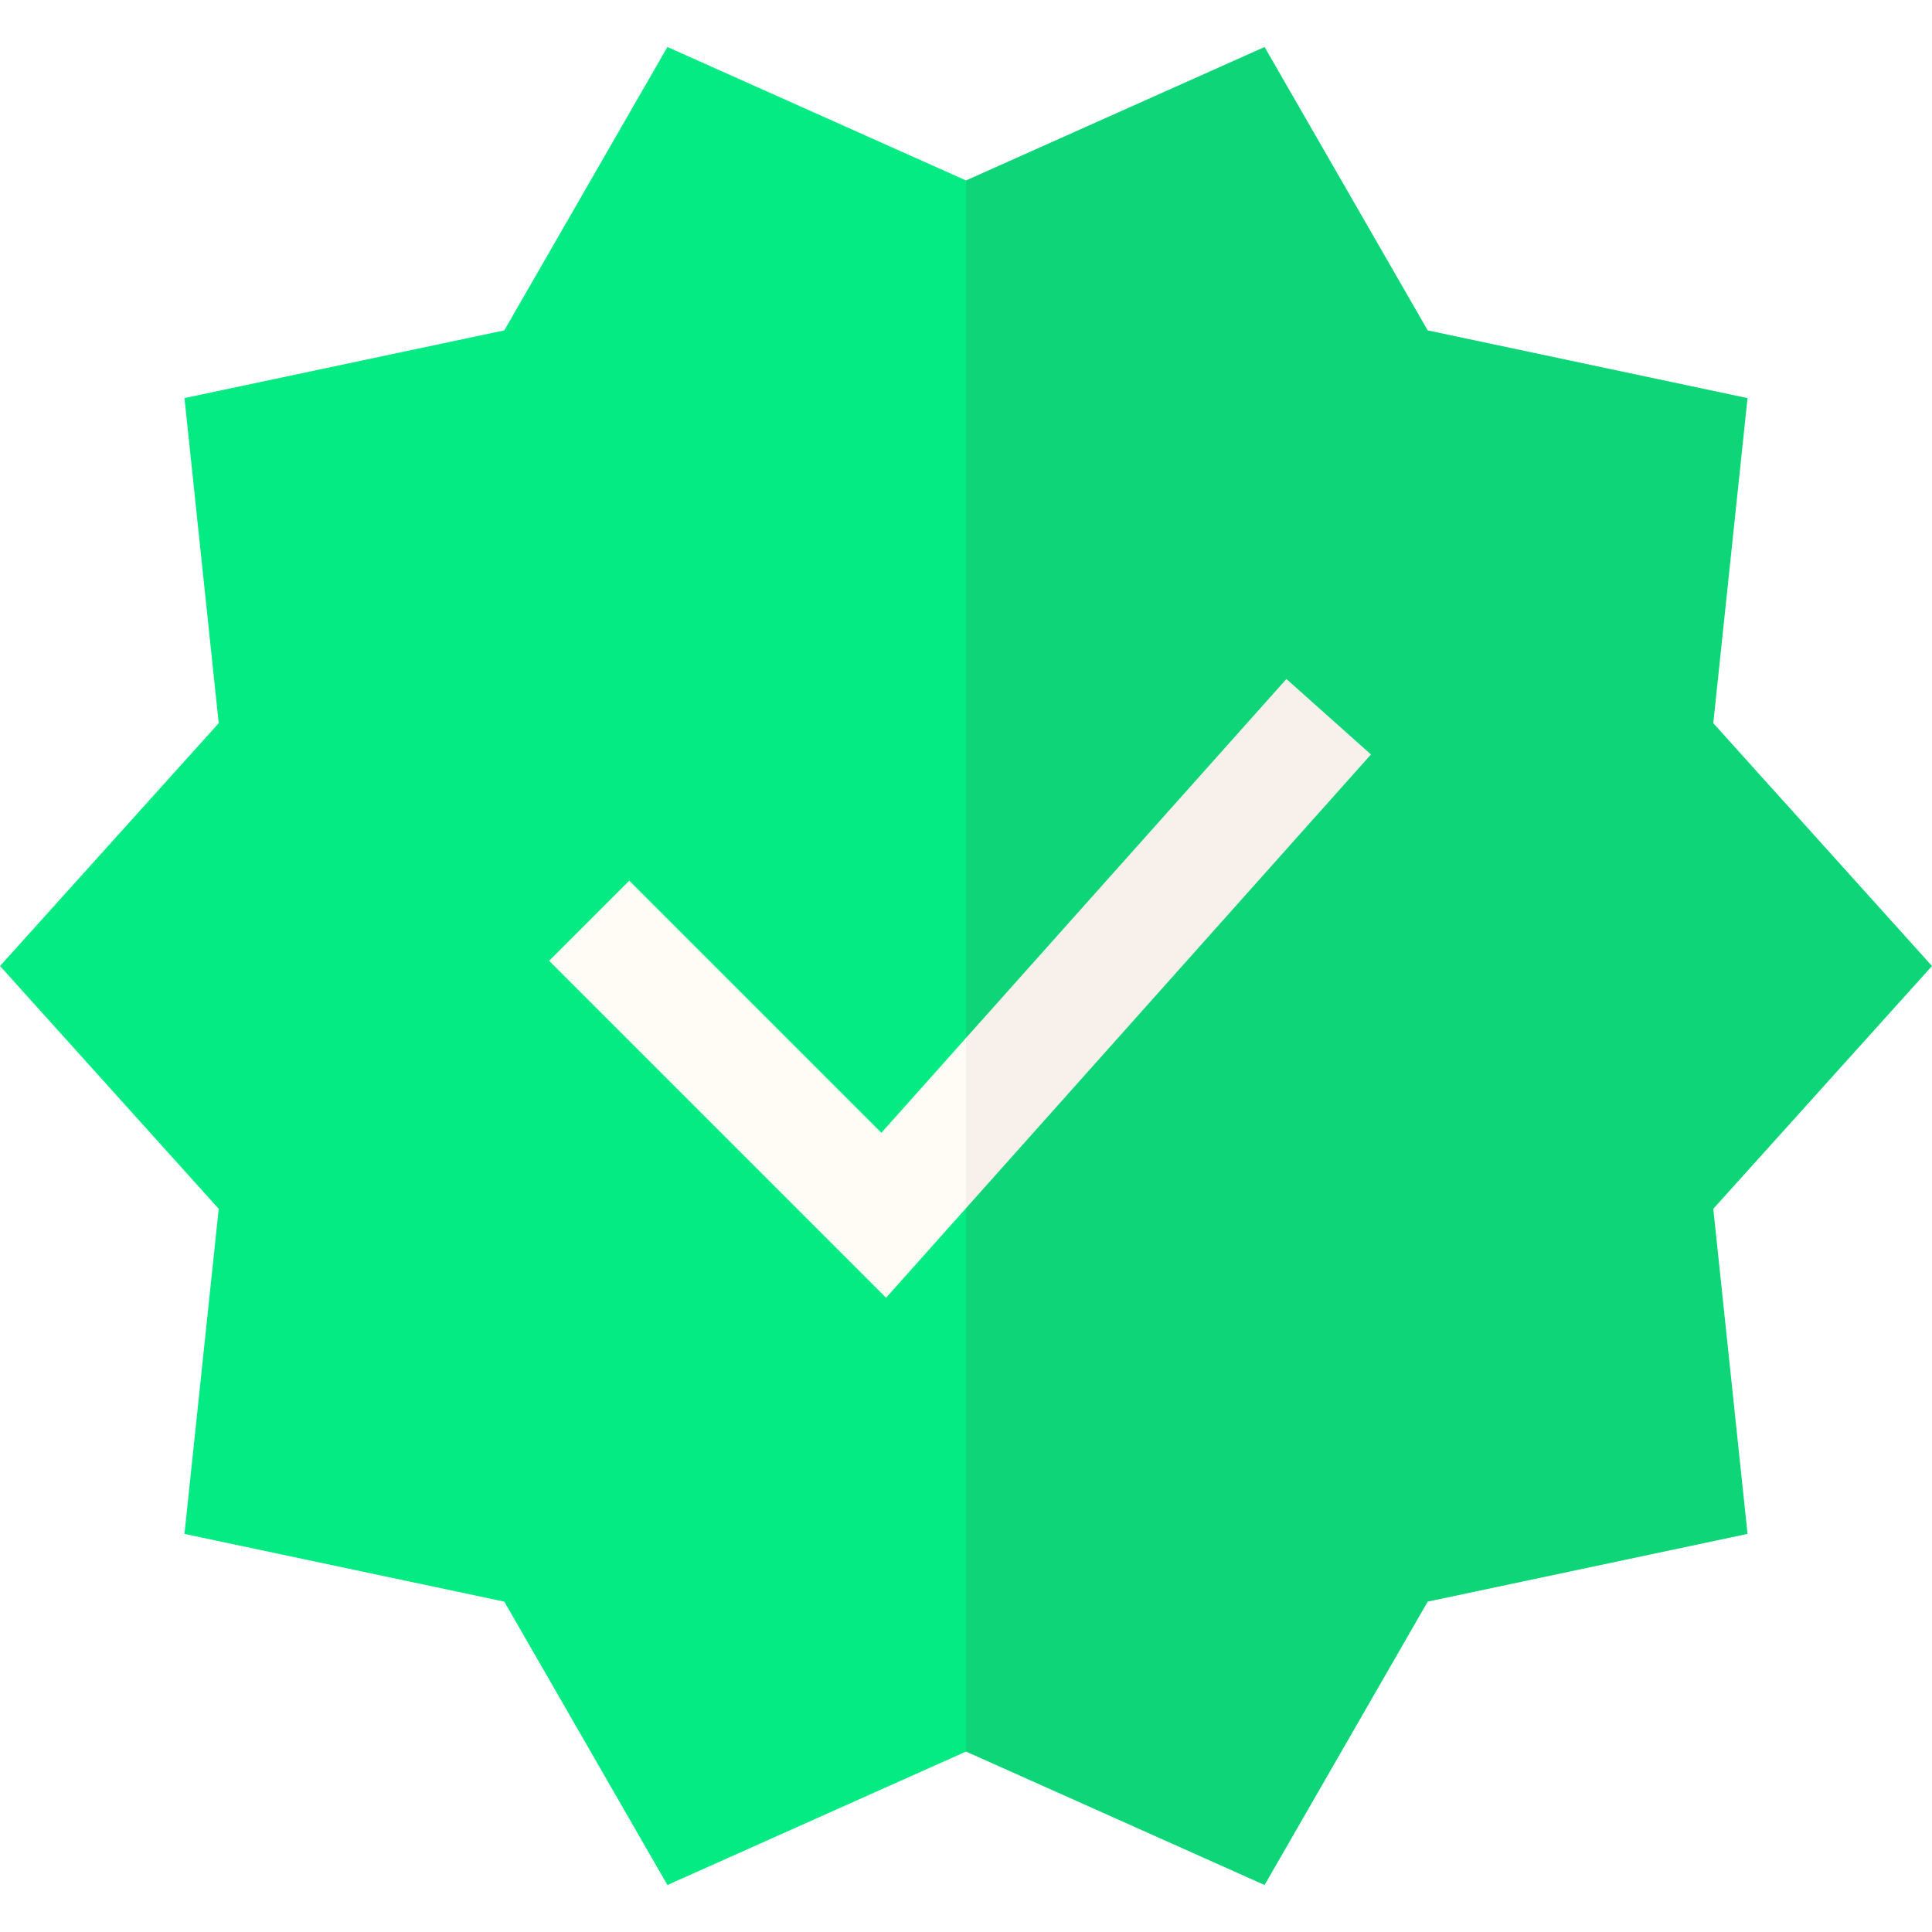
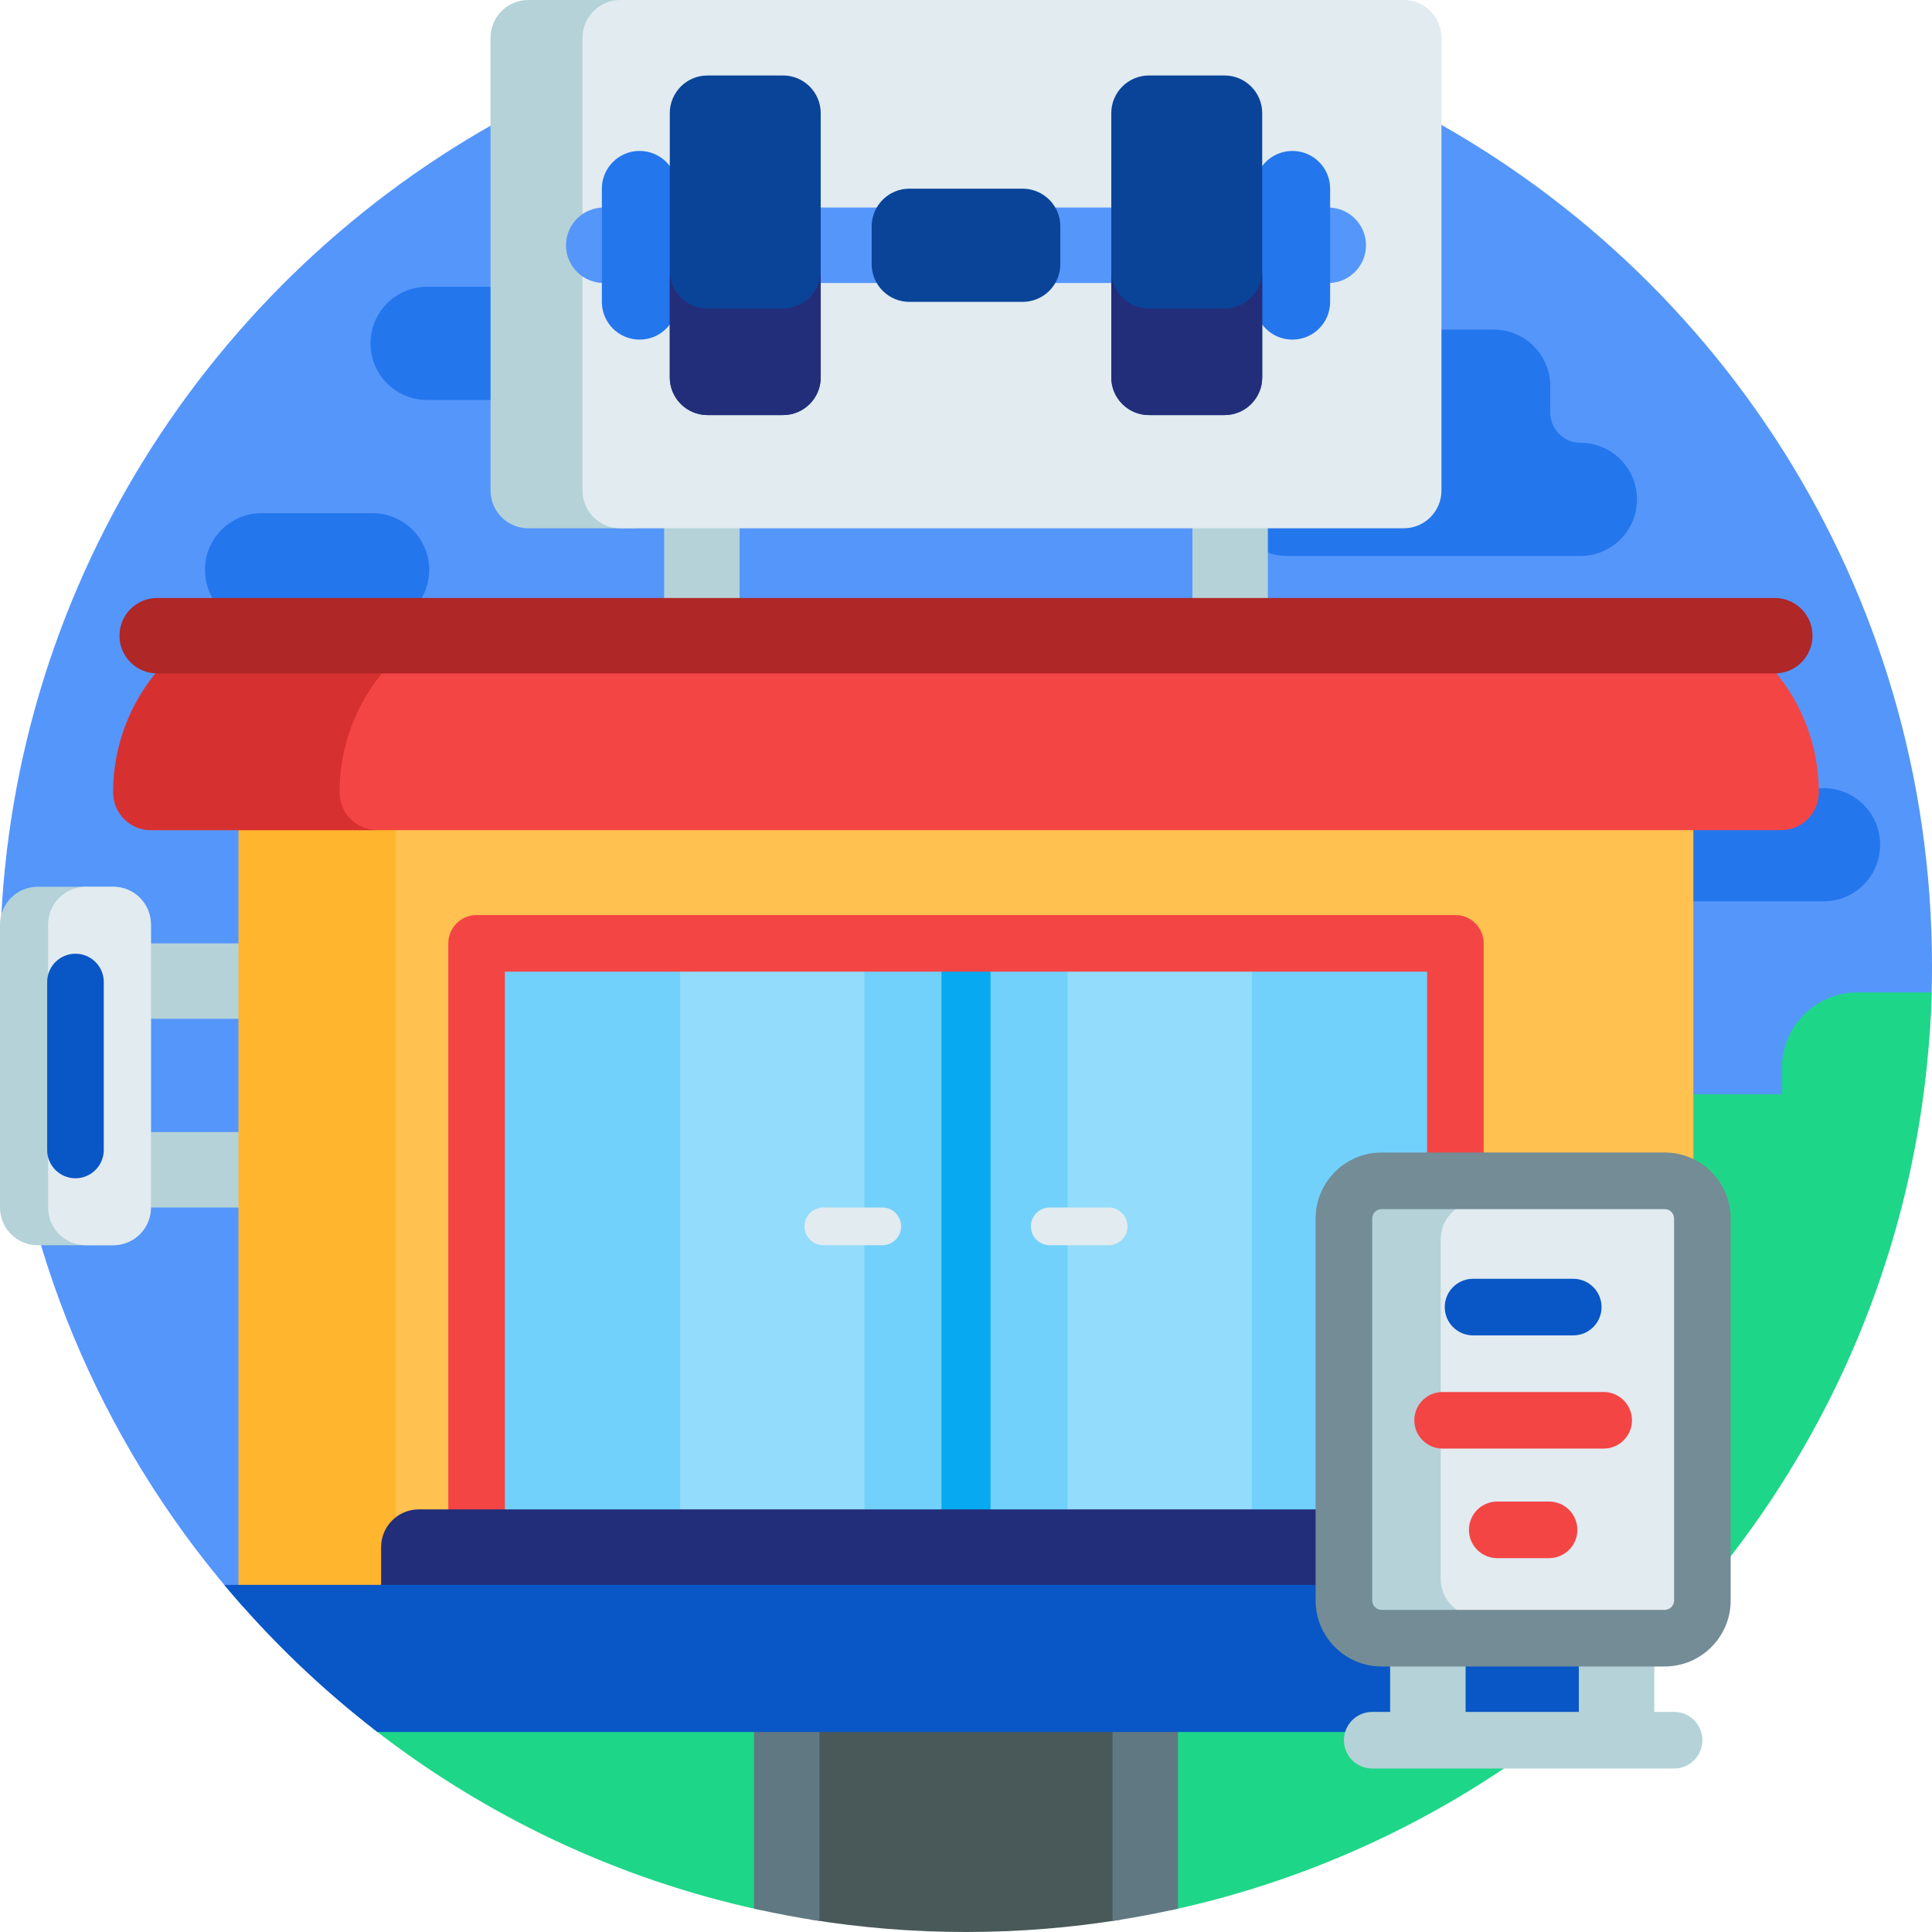
- <svg xmlns="http://www.w3.org/2000/svg" id="Layer_1" enable-background="new 0 0 511.375 511.375" height="512" viewBox="0 0 511.375 511.375" width="512">
+ <svg xmlns="http://www.w3.org/2000/svg" id="Capa_1" enable-background="new 0 0 512 512" height="512" viewBox="0 0 512 512" width="512">
  <g>
-     <g>
-       <path d="m511.375 255.688-57.89-64.273 9.064-86.046-84.651-17.92-43.18-75.012-79.03 35.321-10.667 207.93 10.667 207.929 79.031 35.321 43.179-75.011 84.651-17.921-9.064-86.046z" fill="#0ed678" />
-       <path d="m176.656 12.437-43.179 75.012-84.651 17.921 9.064 86.045-57.89 64.273 57.89 64.272-9.064 86.046 84.651 17.921 43.18 75.011 79.031-35.321v-415.859z" fill="#04eb84" />
-     </g>
-     <g>
-       <path d="m362.878 199.702-22.381-19.977-84.809 95.016-10.667 23.613 10.667 21.439z" fill="#f7f0eb" />
-       <path d="m166.56 233.095-21.212 21.213 89.185 89.186 21.155-23.701v-45.052l-22.393 25.088z" fill="#fffbf5" />
-     </g>
+     <path d="m512 256c0 4.133-.098 8.243-.292 12.328-4.188 88.325-77.809 157.422-166.234 157.422h-281.104c-35.18-39.685-58.221-90.375-63.306-146.253-.705-7.746 3.765-15.567 3.766-23.497 0-3.876-1.39-7.906-1.872-11.745-.042-.335-2.667-.516-2.65-.85 4.633-94.773 61.269-176.307 141.827-216.575h228.083c84.055 41.974 141.782 128.83 141.782 229.17z" fill="#5596fb" />
+     <path d="m178.688 91c0 8.284-6.716 15-15 15h-50.506c-8.284 0-15-6.716-15-15s6.716-15 15-15h50.506c8.284 0 15 6.716 15 15zm-79.944 45h-29.423c-8.284 0-15 6.716-15 15s6.716 15 15 15h29.423c8.284 0 15-6.716 15-15s-6.716-15-15-15zm335.074-3.659c0-8.284-6.716-15-15-15-4.406 0-7.979-3.572-7.979-7.979v-7.021c0-8.284-6.716-15-15-15h-31.766c-8.284 0-15 6.716-15 15v7.021c0 4.406-3.572 7.979-7.979 7.979-8.284 0-15 6.716-15 15s6.716 15 15 15h77.723c8.285 0 15.001-6.716 15.001-15zm49.435 76.521h-50.506c-8.284 0-15 6.716-15 15s6.716 15 15 15h50.506c8.284 0 15-6.716 15-15 0-8.285-6.716-15-15-15z" fill="#2476ed" />
+     <path d="m511.906 263c-1.857 69.174-31.154 131.504-77.402 176.5h-1.844v-149.5h39.571v-7c0-11.046 8.954-20 20-20z" fill="#1ed688" />
+     <path d="m90.001 260c0 5.523-4.477 10-10 10h-60c-5.523 0-10-4.477-10-10s4.477-10 10-10h60c5.523 0 10 4.477 10 10zm-10 40h-60c-5.523 0-10 4.477-10 10s4.477 10 10 10h60c5.523 0 10-4.477 10-10s-4.477-10-10-10zm105.999-240c-5.523 0-10 4.477-10 10v160c0 5.523 4.477 10 10 10s10-4.477 10-10v-160c0-5.523-4.477-10-10-10zm140 0c-5.523 0-10 4.477-10 10v160c0 5.523 4.477 10 10 10s10-4.477 10-10v-160c0-5.523-4.477-10-10-10z" fill="#b4d2d7" />
+     <path d="m40 245v75c0 5.523-4.477 10-10 10h-20c-5.523 0-10-4.477-10-10v-75c0-5.523 4.477-10 10-10h20c5.523 0 10 4.477 10 10z" fill="#b4d2d7" />
+     <path d="m40 245v75c0 5.523-4.477 10-10 10h-7.255c-5.523 0-10-4.477-10-10v-75c0-5.523 4.477-10 10-10h7.255c5.523 0 10 4.477 10 10z" fill="#e1ebf0" />
+     <path d="m177.5 10v120c0 5.523-4.477 10-10 10h-27.5c-5.523 0-10-4.477-10-10v-120c0-5.523 4.477-10 10-10h27.5c5.523 0 10 4.477 10 10z" fill="#b4d2d7" />
+     <path d="m382 10v120c0 5.523-4.477 10-10 10h-207.638c-5.523 0-10-4.477-10-10v-120c0-5.523 4.477-10 10-10h207.638c5.523 0 10 4.477 10 10z" fill="#e1ebf0" />
+     <path d="m362 65c0 5.523-4.477 10-10 10h-192c-5.523 0-10-4.477-10-10s4.477-10 10-10h192c5.523 0 10 4.477 10 10z" fill="#5596fb" />
+     <path d="m179.5 50v30c0 5.523-4.477 10-10 10s-10-4.477-10-10v-30c0-5.523 4.477-10 10-10s10 4.477 10 10zm163-10c-5.523 0-10 4.477-10 10v30c0 5.523 4.477 10 10 10s10-4.477 10-10v-30c0-5.523-4.477-10-10-10z" fill="#2476ed" />
+     <path d="m98.717 458h103.027v48.239c-38.213-8.246-73.253-25.023-103.027-48.239zm211.538 0v48.239c38.214-8.246 73.254-25.023 103.027-48.239z" fill="#1ed688" />
+     <path d="m297.234 458v50.696c-13.423 2.174-27.197 3.304-41.234 3.304s-27.811-1.13-41.234-3.304v-50.696z" fill="#495959" />
+     <path d="m199.83 458h17.34v51.073c-5.847-.89-11.63-1.977-17.34-3.256zm95 0v51.073c5.847-.89 11.63-1.977 17.34-3.256v-47.817z" fill="#607882" />
+     <path d="m217.5 30v70c0 5.523-4.477 10-10 10h-20c-5.523 0-10-4.477-10-10v-70c0-5.523 4.477-10 10-10h20c5.523 0 10 4.477 10 10zm53.5 20h-30c-5.523 0-10 4.477-10 10v10c0 5.523 4.477 10 10 10h30c5.523 0 10-4.477 10-10v-10c0-5.523-4.477-10-10-10zm53.5-30h-20c-5.523 0-10 4.477-10 10v70c0 5.523 4.477 10 10 10h20c5.523 0 10-4.477 10-10v-70c0-5.523-4.477-10-10-10z" fill="#0a4499" />
+     <path d="m217.5 71.745v28.255c0 5.523-4.477 10-10 10h-20c-5.523 0-10-4.477-10-10v-28.255c0 5.523 4.477 10 10 10h20c5.523 0 10-4.477 10-10zm107 10h-20c-5.523 0-10-4.477-10-10v28.255c0 5.523 4.477 10 10 10h20c5.523 0 10-4.477 10-10v-28.255c0 5.523-4.477 10-10 10z" fill="#232e7a" />
+     <path d="m27.5 260.245v44.51c0 4.142-3.358 7.5-7.5 7.5s-7.5-3.358-7.5-7.5v-44.51c0-4.142 3.358-7.5 7.5-7.5s7.5 3.358 7.5 7.5z" fill="#0956c6" />
+     <path d="m63.235 423.085v-233.085c0-5.523 4.477-10 10-10h365.529c5.523 0 10 4.477 10 10v233.085z" fill="#ffc14f" />
+     <path d="m104.83 423.085h-41.595v-233.085c0-5.523 4.477-10 10-10h31.594v243.085z" fill="#ffb52d" />
+     <path d="m386.915 250v170h-261.83v-170z" fill="#72d1fb" />
+     <path d="m180.243 250h48.827v170h-48.827zm102.686 0h48.827v170h-48.827z" fill="#93dcfc" />
+     <path d="m249.5 420h13v-170h-13z" fill="#07a9f0" />
+     <path d="m385.696 427.5h-259.392c-4.142 0-7.5-3.358-7.5-7.5v-170c0-4.142 3.358-7.5 7.5-7.5h259.391c4.142 0 7.5 3.358 7.5 7.5v170c.001 4.142-3.357 7.5-7.499 7.5zm-251.892-15h244.391v-155h-244.391z" fill="#f44545" />
+     <path d="m482 210c0 5.523-4.477 10-10 10h-432c-5.523 0-10-4.477-10-10 0-27.614 22.386-50 50-50h352c27.614 0 50 22.386 50 50z" fill="#f44545" />
+     <path d="m100 220h-60c-5.523 0-10-4.477-10-10 0-27.614 22.386-50 50-50h60c-27.614 0-50 22.386-50 50 0 5.523 4.477 10 10 10z" fill="#d63030" />
+     <path d="m480.338 168.468c0 5.523-4.477 10-10 10h-428.676c-5.523 0-10-4.477-10-10s4.477-10 10-10h428.677c5.522 0 9.999 4.477 9.999 10z" fill="#af2727" />
+     <path d="m411 410v10c0 5.523-4.477 10-10 10h-290c-5.523 0-10-4.477-10-10v-10c0-5.523 4.477-10 10-10h290c5.523 0 10 4.477 10 10z" fill="#232e7a" />
+     <path d="m59.421 420h385.907c2.858 0 4.399 3.38 2.506 5.521-10.846 12.265-22.851 23.481-35.842 33.479h-311.984c-14.916-11.479-28.531-24.565-40.587-39z" fill="#0956c6" />
+     <path d="m298.809 325c0 2.761-2.239 5-5 5h-15.617c-2.761 0-5-2.239-5-5s2.239-5 5-5h15.617c2.761 0 5 2.239 5 5zm-65-5h-15.617c-2.761 0-5 2.239-5 5s2.239 5 5 5h15.617c2.761 0 5-2.239 5-5s-2.239-5-5-5z" fill="#e1ebf0" />
+     <path d="m451.149 461.174c0 4.142-3.358 7.5-7.5 7.5h-80c-4.142 0-7.5-3.358-7.5-7.5s3.358-7.5 7.5-7.5h4.75v-55.5c0-5.523 4.477-10 10-10 5.523 0 10 4.477 10 10v55.5h30v-55.5c0-5.523 4.477-10 10-10 5.523 0 10 4.477 10 10v55.5h5.25c4.142 0 7.5 3.358 7.5 7.5z" fill="#b4d2d7" />
+     <path d="m396.915 328.425v90c0 5.523-4.477 10-10 10h-20.766c-5.523 0-10-4.477-10-10v-90c0-5.523 4.477-10 10-10h20.766c5.523 0 10 4.477 10 10z" fill="#b4d2d7" />
+     <path d="m441.149 428.424h-49.356c-5.523 0-10-4.477-10-10v-90c0-5.523 4.477-10 10-10h49.356c5.523 0 10 4.477 10 10v90c0 5.523-4.477 10-10 10z" fill="#e1ebf0" />
+     <path d="m424.426 346.393c0 4.142-3.358 7.5-7.5 7.5h-26.553c-4.142 0-7.5-3.358-7.5-7.5s3.358-7.5 7.5-7.5h26.553c4.142 0 7.5 3.358 7.5 7.5z" fill="#0956c6" />
+     <path d="m382.31 368.893h42.677c4.142 0 7.5 3.358 7.5 7.5s-3.358 7.5-7.5 7.5h-42.677c-4.142 0-7.5-3.358-7.5-7.5s3.358-7.5 7.5-7.5zm35.705 36.532c0-4.142-3.358-7.5-7.5-7.5h-13.731c-4.142 0-7.5 3.358-7.5 7.5s3.358 7.5 7.5 7.5h13.731c4.142 0 7.5-3.358 7.5-7.5z" fill="#f44545" />
+     <path d="m441.149 305.425h-75c-9.649 0-17.5 7.851-17.5 17.5v101.213c0 9.649 7.851 17.5 17.5 17.5h75c9.649 0 17.5-7.851 17.5-17.5v-101.213c0-9.65-7.851-17.5-17.5-17.5zm2.5 118.713c0 1.378-1.122 2.5-2.5 2.5h-75c-1.378 0-2.5-1.122-2.5-2.5v-101.213c0-1.378 1.122-2.5 2.5-2.5h75c1.378 0 2.5 1.122 2.5 2.5z" fill="#738c96" />
  </g>
</svg>
